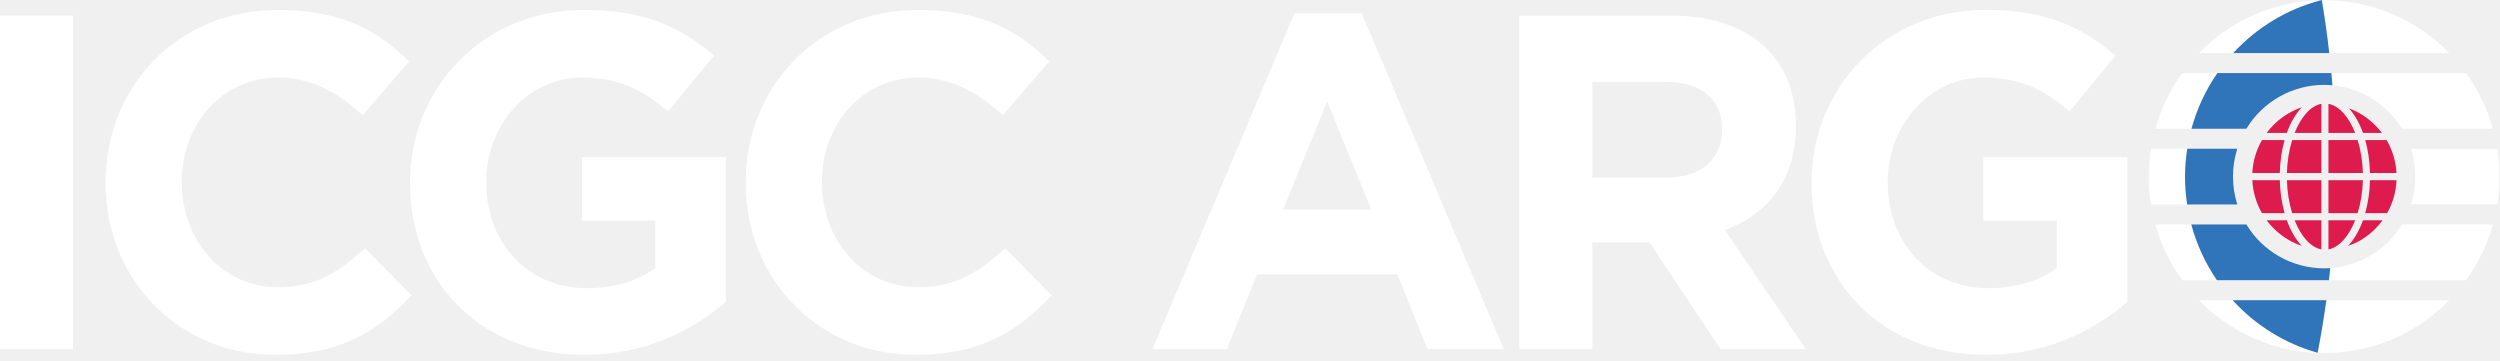
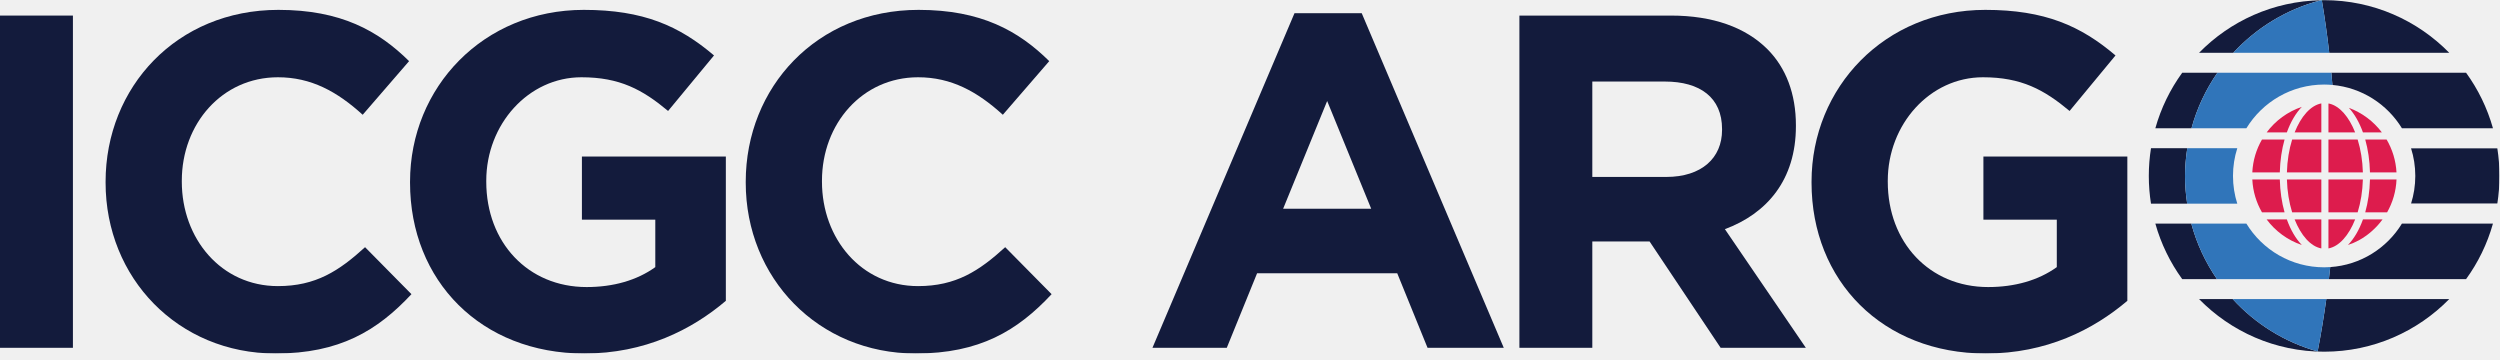
- <svg xmlns="http://www.w3.org/2000/svg" xmlns:xlink="http://www.w3.org/1999/xlink" width="208" height="30" viewBox="0 0 208 30">
+ <svg xmlns="http://www.w3.org/2000/svg" xmlns:xlink="http://www.w3.org/1999/xlink" width="174px" height="25px" viewBox="0 0 174 25" version="1.1">
  <defs>
-     <path id="a" d="M.081.096h7.36V4.73H.082z" />
-     <path id="c" d="M0 29.524h207.957V0H0z" />
+     <polygon id="path-1" points="0.068 0.08 6.225 0.08 6.225 3.943 0.068 3.943" />
+     <polygon id="path-3" points="0 24.604 173.964 24.604 173.964 0 0 0" />
  </defs>
-   <g fill="none" fill-rule="evenodd">
-     <path fill="#FFF" d="M193.876 22.307c-.036.335-.072.67-.112 1.005h11.415a14.66 14.66 0 0 0 2.235-4.636h-7.574a7.574 7.574 0 0 1-5.964 3.631M179.325 18.676a14.657 14.657 0 0 0 2.234 4.636h2.891a15.134 15.134 0 0 1-2.134-4.636h-2.991z" />
-     <g transform="translate(200.515 12.28)">
-       <mask id="b" fill="#fff">
-         <use xlink:href="#a" />
-       </mask>
-       <path fill="#FFF" d="M.081 4.731h7.18a14.885 14.885 0 0 0 0-4.635H.08c.231.73.357 1.51.357 2.318S.312 4 .081 4.73" mask="url(#b)" />
+   <g id="Pages---Documentation" stroke="none" stroke-width="1" fill="none" fill-rule="evenodd">
+     <g id="Documentation/landing" transform="translate(-16, -16)">
+       <g id="content">
+         <g id="Header">
+           <g id="logos/primary" transform="translate(16, 16)">
+             <g id="logo-primary">
+               <path d="M162.184,18.589 C162.155,18.868 162.125,19.148 162.091,19.426 L171.64,19.426 C172.475,18.274 173.115,16.97 173.509,15.563 L167.174,15.563 C166.128,17.274 164.297,18.449 162.184,18.589" id="Fill-1" fill="#131B3C" />
+               <path d="M150.012,15.563 C150.407,16.97 151.046,18.274 151.881,19.426 L154.3,19.426 C153.501,18.263 152.89,16.963 152.514,15.563 L150.012,15.563 Z" id="Fill-3" fill="#131B3C" />
+               <g id="Group-7" transform="translate(167.7386, 10.23388)">
+                 <mask id="mask-2" fill="white">
+                   <use xlink:href="#path-1" />
+                 </mask>
+                 <g id="Clip-6" />
+                 <path d="M0.068,3.943 L6.074,3.943 C6.173,3.313 6.225,2.668 6.225,2.011 C6.225,1.354 6.173,0.709 6.074,0.08 L0.068,0.08 C0.261,0.689 0.366,1.338 0.366,2.011 C0.366,2.685 0.261,3.334 0.068,3.943" id="Fill-5" fill="#131B3C" mask="url(#mask-2)" />
+               </g>
+               <path d="M152.234,10.314 L149.709,10.314 C149.609,10.943 149.557,11.588 149.557,12.245 C149.557,12.902 149.609,13.547 149.709,14.177 L152.227,14.177 C152.133,13.554 152.077,12.919 152.077,12.27 C152.077,11.604 152.135,10.952 152.234,10.314" id="Fill-8" fill="#131B3C" />
+               <path d="M170.47,3.677 C168.255,1.416 165.172,0.012 161.761,0.012 C161.707,0.012 161.653,0.016 161.599,0.016 C161.806,1.233 161.976,2.454 162.116,3.677 L170.47,3.677 Z" id="Fill-10" fill="#131B3C" />
+               <path d="M161.537,0.018 C158.215,0.078 155.217,1.466 153.052,3.677 L155.434,3.677 C157.052,1.925 159.159,0.634 161.537,0.018" id="Fill-12" fill="#131B3C" />
+               <path d="M151.881,5.064 C151.046,6.216 150.406,7.52 150.012,8.927 L152.527,8.927 C152.909,7.526 153.526,6.226 154.331,5.064 L151.881,5.064 Z" id="Fill-14" fill="#131B3C" />
+               <path d="M167.174,8.927 L173.51,8.927 C173.115,7.52 172.475,6.216 171.64,5.064 L162.262,5.064 C162.288,5.347 162.312,5.629 162.336,5.912 C164.385,6.097 166.153,7.257 167.174,8.927" id="Fill-16" fill="#131B3C" />
+               <path d="M161.308,24.46 C159.003,23.816 156.965,22.532 155.393,20.813 L153.052,20.813 C155.266,23.074 158.35,24.478 161.761,24.478 C165.172,24.478 168.255,23.074 170.47,20.813 L161.913,20.813 C161.743,22.032 161.544,23.249 161.308,24.46" id="Fill-18" fill="#131B3C" />
+               <path d="M161.642,0 C161.607,0.009 161.572,0.022 161.537,0.032 C161.573,0.031 161.61,0.029 161.647,0.029 C161.645,0.019 161.644,0.01 161.642,0" id="Fill-20" fill="#37B34A" />
+               <path d="M161.761,18.605 C159.47,18.605 157.463,17.388 156.348,15.563 L152.514,15.563 C152.89,16.963 153.501,18.263 154.3,19.426 L162.091,19.426 C162.124,19.147 162.155,18.869 162.184,18.589 C162.044,18.599 161.903,18.605 161.761,18.605" id="Fill-22" fill="#3075BA" />
+               <path d="M155.715,10.314 L152.234,10.314 C152.135,10.952 152.077,11.604 152.077,12.27 C152.077,12.919 152.133,13.554 152.227,14.177 L155.715,14.177 C155.521,13.567 155.416,12.919 155.416,12.245 C155.416,11.571 155.521,10.923 155.715,10.314" id="Fill-24" fill="#3075BA" />
+               <path d="M155.434,3.677 L162.116,3.677 C161.976,2.454 161.806,1.233 161.599,0.016 C161.578,0.017 161.557,0.018 161.537,0.018 C159.159,0.634 157.052,1.925 155.434,3.677" id="Fill-26" fill="#3075BA" />
+               <path d="M161.761,5.885 C161.955,5.885 162.146,5.896 162.336,5.912 C162.312,5.629 162.288,5.347 162.262,5.064 L154.331,5.064 C153.526,6.226 152.909,7.527 152.527,8.927 L156.348,8.927 C157.463,7.103 159.47,5.885 161.761,5.885" id="Fill-28" fill="#3075BA" />
+               <path d="M161.308,24.46 C161.544,23.249 161.743,22.032 161.913,20.813 L155.393,20.813 C156.965,22.532 159.003,23.816 161.308,24.46" id="Fill-30" fill="#3075BA" />
+               <path d="M162.06,9.712 L162.06,11.997 L164.456,11.997 C164.434,11.173 164.303,10.395 164.093,9.712 L162.06,9.712 Z" id="Fill-32" fill="#DD1C4D" />
+               <path d="M162.06,12.492 L162.06,14.777 L164.093,14.777 C164.303,14.095 164.434,13.316 164.456,12.492 L162.06,12.492 Z" id="Fill-34" fill="#DD1C4D" />
+               <path d="M161.565,14.777 L161.565,12.492 L159.169,12.492 C159.191,13.316 159.322,14.095 159.533,14.777 L161.565,14.777 Z" id="Fill-36" fill="#DD1C4D" />
+               <path d="M161.565,17.291 L161.565,15.272 L159.706,15.272 C160.147,16.383 160.816,17.151 161.565,17.291" id="Fill-38" fill="#DD1C4D" />
+               <path d="M161.565,11.997 L161.565,9.712 L159.533,9.712 C159.322,10.395 159.191,11.173 159.169,11.997 L161.565,11.997 Z" id="Fill-40" fill="#DD1C4D" />
+               <path d="M164.462,15.272 C164.199,16.004 163.841,16.614 163.417,17.052 C163.683,16.963 163.939,16.853 164.183,16.722 C164.829,16.363 165.389,15.867 165.824,15.272 L164.462,15.272 Z" id="Fill-42" fill="#DD1C4D" />
+               <path d="M161.565,9.217 L161.565,7.199 C161.563,7.199 161.561,7.199 161.558,7.199 C160.812,7.343 160.145,8.11 159.706,9.217 L161.565,9.217 Z" id="Fill-44" fill="#DD1C4D" />
+               <path d="M162.06,15.272 L162.06,17.291 C162.809,17.151 163.479,16.383 163.919,15.272 L162.06,15.272 Z" id="Fill-46" fill="#DD1C4D" />
+               <path d="M160.208,17.052 C159.784,16.614 159.427,16.004 159.164,15.272 L157.758,15.272 C158.369,16.092 159.221,16.72 160.208,17.052" id="Fill-48" fill="#DD1C4D" />
+               <path d="M159.005,14.777 C158.811,14.089 158.695,13.317 158.675,12.492 L156.761,12.492 C156.801,13.321 157.041,14.098 157.433,14.777 L159.005,14.777 Z" id="Fill-50" fill="#DD1C4D" />
+               <path d="M164.95,12.492 C164.931,13.317 164.814,14.089 164.62,14.777 L166.144,14.777 C166.529,14.097 166.763,13.32 166.798,12.492 L164.95,12.492 Z" id="Fill-52" fill="#DD1C4D" />
+               <path d="M164.621,9.712 C164.814,10.4 164.931,11.172 164.95,11.997 L166.796,11.997 C166.751,11.167 166.505,10.39 166.109,9.712 L164.621,9.712 Z" id="Fill-54" fill="#DD1C4D" />
+               <path d="M162.117,7.211 C162.098,7.209 162.079,7.207 162.06,7.206 L162.06,9.217 L163.919,9.217 C163.49,8.135 162.843,7.378 162.117,7.211" id="Fill-56" fill="#DD1C4D" />
+               <path d="M163.482,7.506 C163.878,7.938 164.212,8.523 164.462,9.217 L165.779,9.217 C165.198,8.446 164.402,7.846 163.482,7.506" id="Fill-58" fill="#DD1C4D" />
+               <path d="M157.758,9.217 L159.164,9.217 C159.427,8.485 159.784,7.875 160.208,7.437 C159.221,7.769 158.368,8.397 157.758,9.217" id="Fill-60" fill="#DD1C4D" />
+               <path d="M158.675,11.997 C158.695,11.172 158.811,10.4 159.005,9.712 L157.433,9.712 C157.041,10.391 156.801,11.168 156.761,11.997 L158.675,11.997 Z" id="Fill-62" fill="#DD1C4D" />
+               <mask id="mask-4" fill="white">
+                 <use xlink:href="#path-3" />
+               </mask>
+               <g id="Clip-65" />
+               <polygon id="Fill-64" fill="#131B3C" mask="url(#mask-4)" points="0 24.207 5.075 24.207 5.075 1.084 0 1.084" />
+               <path d="M7.349,12.712 L7.349,12.646 C7.349,6.072 12.292,0.687 19.377,0.687 C23.727,0.687 26.33,2.141 28.472,4.255 L25.243,7.988 C23.463,6.369 21.651,5.378 19.344,5.378 C15.455,5.378 12.654,8.615 12.654,12.579 L12.654,12.646 C12.654,16.61 15.39,19.913 19.344,19.913 C21.98,19.913 23.595,18.856 25.408,17.204 L28.637,20.474 C26.264,23.018 23.628,24.604 19.179,24.604 C12.391,24.604 7.349,19.351 7.349,12.712" id="Fill-66" fill="#131B3C" mask="url(#mask-4)" />
+               <path d="M28.539,12.712 L28.539,12.646 C28.539,6.072 33.646,0.687 40.633,0.687 C44.785,0.687 47.289,1.811 49.695,3.859 L46.499,7.723 C44.719,6.237 43.137,5.378 40.468,5.378 C36.777,5.378 33.844,8.648 33.844,12.579 L33.844,12.646 C33.844,16.874 36.744,19.979 40.83,19.979 C42.676,19.979 44.324,19.516 45.609,18.592 L45.609,15.288 L40.501,15.288 L40.501,10.895 L50.519,10.895 L50.519,20.937 C48.146,22.952 44.884,24.604 40.666,24.604 C33.482,24.604 28.539,19.549 28.539,12.712" id="Fill-67" fill="#131B3C" mask="url(#mask-4)" />
+               <path d="M51.903,12.712 L51.903,12.646 C51.903,6.072 56.846,0.687 63.931,0.687 C68.281,0.687 70.885,2.141 73.027,4.255 L69.797,7.988 C68.018,6.369 66.205,5.378 63.899,5.378 C60.01,5.378 57.209,8.615 57.209,12.579 L57.209,12.646 C57.209,16.61 59.944,19.913 63.899,19.913 C66.535,19.913 68.15,18.856 69.962,17.204 L73.192,20.474 C70.819,23.018 68.183,24.604 63.734,24.604 C56.945,24.604 51.903,19.351 51.903,12.712" id="Fill-68" fill="#131B3C" mask="url(#mask-4)" />
+               <path d="M95.435,14.528 L92.371,7.03 L89.306,14.528 L95.435,14.528 Z M90.097,0.919 L94.776,0.919 L104.662,24.207 L99.357,24.207 L97.248,19.021 L87.493,19.021 L85.384,24.207 L80.211,24.207 L90.097,0.919 Z" id="Fill-69" fill="#131B3C" mask="url(#mask-4)" />
+               <path d="M115.966,12.315 C118.437,12.315 119.855,10.994 119.855,9.045 L119.855,8.979 C119.855,6.799 118.338,5.675 115.867,5.675 L110.825,5.675 L110.825,12.315 L115.966,12.315 Z M105.75,1.084 L116.295,1.084 C119.228,1.084 121.502,1.91 123.018,3.429 C124.303,4.717 124.995,6.534 124.995,8.714 L124.995,8.781 C124.995,12.513 122.985,14.859 120.052,15.949 L125.687,24.207 L119.756,24.207 L114.812,16.808 L110.825,16.808 L110.825,24.207 L105.75,24.207 L105.75,1.084 Z" id="Fill-70" fill="#131B3C" mask="url(#mask-4)" />
+               <path d="M126.083,12.712 L126.083,12.646 C126.083,6.072 131.191,0.687 138.177,0.687 C142.329,0.687 144.834,1.811 147.239,3.859 L144.043,7.723 C142.263,6.237 140.682,5.378 138.012,5.378 C134.321,5.378 131.389,8.648 131.389,12.579 L131.389,12.646 C131.389,16.874 134.289,19.979 138.375,19.979 C140.22,19.979 141.868,19.516 143.153,18.592 L143.153,15.288 L138.045,15.288 L138.045,10.895 L148.063,10.895 L148.063,20.937 C145.69,22.952 142.428,24.604 138.21,24.604 C131.026,24.604 126.083,19.549 126.083,12.712" id="Fill-71" fill="#131B3C" mask="url(#mask-4)" />
+             </g>
+           </g>
+         </g>
+       </g>
    </g>
-     <path fill="#FFF" d="M181.98 12.376h-3.017a14.837 14.837 0 0 0 0 4.636h3.01c-.113-.747-.18-1.51-.18-2.288 0-.8.07-1.582.188-2.348M203.78 4.413A14.498 14.498 0 0 0 193.37.015c-.066 0-.13.004-.194.005.247 1.46.45 2.924.618 4.393h9.986zM193.101.022a14.498 14.498 0 0 0-10.143 4.39h2.849A15.069 15.069 0 0 1 193.1.022M181.56 6.077a14.658 14.658 0 0 0-2.235 4.635h3.006a15.141 15.141 0 0 1 2.157-4.635h-2.929zM199.84 10.712h7.574a14.654 14.654 0 0 0-2.235-4.635h-11.211c.032.339.06.678.088 1.018a7.577 7.577 0 0 1 5.784 3.617M192.828 29.352a15.083 15.083 0 0 1-7.07-4.376h-2.8a14.499 14.499 0 0 0 10.411 4.397c4.078 0 7.764-1.684 10.41-4.397h-10.228a81.257 81.257 0 0 1-.723 4.376" />
-     <path fill="#37B34A" d="M193.228 0c-.043.01-.084.027-.127.038l.132-.003-.005-.035" />
-     <path fill="#3075BA" d="M193.369 22.326a7.57 7.57 0 0 1-6.47-3.65h-4.584a15.13 15.13 0 0 0 2.135 4.636h9.314c.04-.335.076-.67.112-1.005a7.512 7.512 0 0 1-.507.019M186.142 12.376h-4.161a15.367 15.367 0 0 0-.188 2.348c0 .778.067 1.54.18 2.288h4.169a7.668 7.668 0 0 1-.357-2.318c0-.808.125-1.587.357-2.318M185.807 4.413h7.987a82.223 82.223 0 0 0-.618-4.393l-.075.002a15.068 15.068 0 0 0-7.294 4.39M193.369 7.062c.232 0 .46.013.687.033-.027-.34-.056-.68-.088-1.018h-9.48a15.146 15.146 0 0 0-2.157 4.635h4.567a7.57 7.57 0 0 1 6.471-3.65M192.828 29.352c.282-1.454.52-2.913.723-4.376h-7.793a15.083 15.083 0 0 0 7.07 4.376" />
-     <path fill="#DD1C4D" d="M193.727 11.655v2.741h2.864a10.32 10.32 0 0 0-.434-2.741h-2.43zM193.727 14.99v2.742h2.43a10.32 10.32 0 0 0 .434-2.741h-2.864zM193.136 17.732v-2.741h-2.865c.027.988.183 1.922.435 2.741h2.43zM193.136 20.75v-2.423h-2.222c.526 1.332 1.326 2.254 2.222 2.422M193.136 14.396v-2.741h-2.43a10.311 10.311 0 0 0-.435 2.741h2.865zM196.598 18.327c-.314.878-.742 1.61-1.249 2.135.318-.107.624-.239.915-.395a6.116 6.116 0 0 0 1.963-1.74h-1.629zM193.136 11.06V8.64h-.009c-.892.172-1.689 1.093-2.213 2.421h2.222zM193.727 18.327v2.422c.895-.168 1.696-1.09 2.222-2.422h-2.222zM191.513 20.462c-.507-.525-.934-1.257-1.249-2.135h-1.68a6.074 6.074 0 0 0 2.93 2.135M190.075 17.732a11.15 11.15 0 0 1-.394-2.741h-2.289a6.07 6.07 0 0 0 .804 2.741h1.879zM197.182 14.99a11.15 11.15 0 0 1-.394 2.742h1.82c.461-.816.74-1.748.783-2.741h-2.209zM196.788 11.655c.232.825.37 1.752.394 2.741h2.206a6.08 6.08 0 0 0-.821-2.741h-1.78zM193.795 8.653l-.068-.006v2.413h2.222c-.513-1.298-1.286-2.206-2.154-2.407M195.427 9.007c.473.519.873 1.22 1.171 2.053h1.575a6.09 6.09 0 0 0-2.746-2.053M188.584 11.06h1.68c.315-.878.742-1.61 1.25-2.136a6.073 6.073 0 0 0-2.93 2.136M189.68 14.396c.024-.99.163-1.916.395-2.741h-1.879a6.068 6.068 0 0 0-.804 2.741h2.289z" />
-     <mask id="d" fill="#fff">
-       <use xlink:href="#c" />
-     </mask>
-     <path fill="#FFF" d="M0 29.049h6.066V1.3H0zM8.785 15.254v-.08c0-7.888 5.909-14.35 14.378-14.35 5.2 0 8.312 1.745 10.873 4.282l-3.86 4.48c-2.128-1.943-4.295-3.132-7.052-3.132-4.649 0-7.997 3.884-7.997 8.641v.08c0 4.756 3.27 8.72 7.997 8.72 3.151 0 5.082-1.268 7.248-3.25l3.86 3.924c-2.836 3.052-5.987 4.955-11.305 4.955-8.115 0-14.142-6.303-14.142-14.27" mask="url(#d)" />
-     <path fill="#FFF" d="M34.115 15.254v-.08c0-7.888 6.106-14.35 14.457-14.35 4.964 0 7.958 1.349 10.834 3.806l-3.822 4.638c-2.127-1.784-4.018-2.814-7.209-2.814-4.412 0-7.918 3.924-7.918 8.641v.08c0 5.073 3.467 8.8 8.352 8.8 2.206 0 4.175-.555 5.712-1.665v-3.964h-6.106v-5.272H60.39v12.05c-2.836 2.418-6.736 4.4-11.778 4.4-8.588 0-14.497-6.065-14.497-14.27M62.045 15.254v-.08c0-7.888 5.91-14.35 14.379-14.35 5.2 0 8.312 1.745 10.872 4.282l-3.86 4.48c-2.127-1.943-4.294-3.132-7.052-3.132-4.648 0-7.996 3.884-7.996 8.641v.08c0 4.756 3.27 8.72 7.996 8.72 3.152 0 5.082-1.268 7.249-3.25l3.86 3.924c-2.836 3.052-5.987 4.955-11.306 4.955-8.114 0-14.142-6.303-14.142-14.27M114.084 17.434l-3.664-8.998-3.664 8.998h7.328zm-6.382-16.332h5.594l11.818 27.947h-6.343l-2.52-6.224H104.59l-2.521 6.224h-6.185l11.818-27.947zM138.626 14.778c2.954 0 4.648-1.585 4.648-3.924v-.08c0-2.616-1.812-3.963-4.766-3.963h-6.027v7.967h6.145zM126.414 1.301h12.606c3.506 0 6.224.99 8.036 2.814 1.537 1.546 2.364 3.726 2.364 6.342v.08c0 4.479-2.403 7.293-5.91 8.602l6.737 9.91h-7.09l-5.91-8.88h-4.766v8.88h-6.067V1.3zM150.72 15.254v-.08c0-7.888 6.106-14.35 14.457-14.35 4.964 0 7.958 1.349 10.833 3.806l-3.82 4.638c-2.128-1.784-4.019-2.814-7.21-2.814-4.412 0-7.918 3.924-7.918 8.641v.08c0 5.073 3.467 8.8 8.351 8.8 2.207 0 4.176-.555 5.713-1.665v-3.964h-6.106v-5.272h11.975v12.05c-2.836 2.418-6.736 4.4-11.779 4.4-8.587 0-14.496-6.065-14.496-14.27" mask="url(#d)" />
  </g>
</svg>
